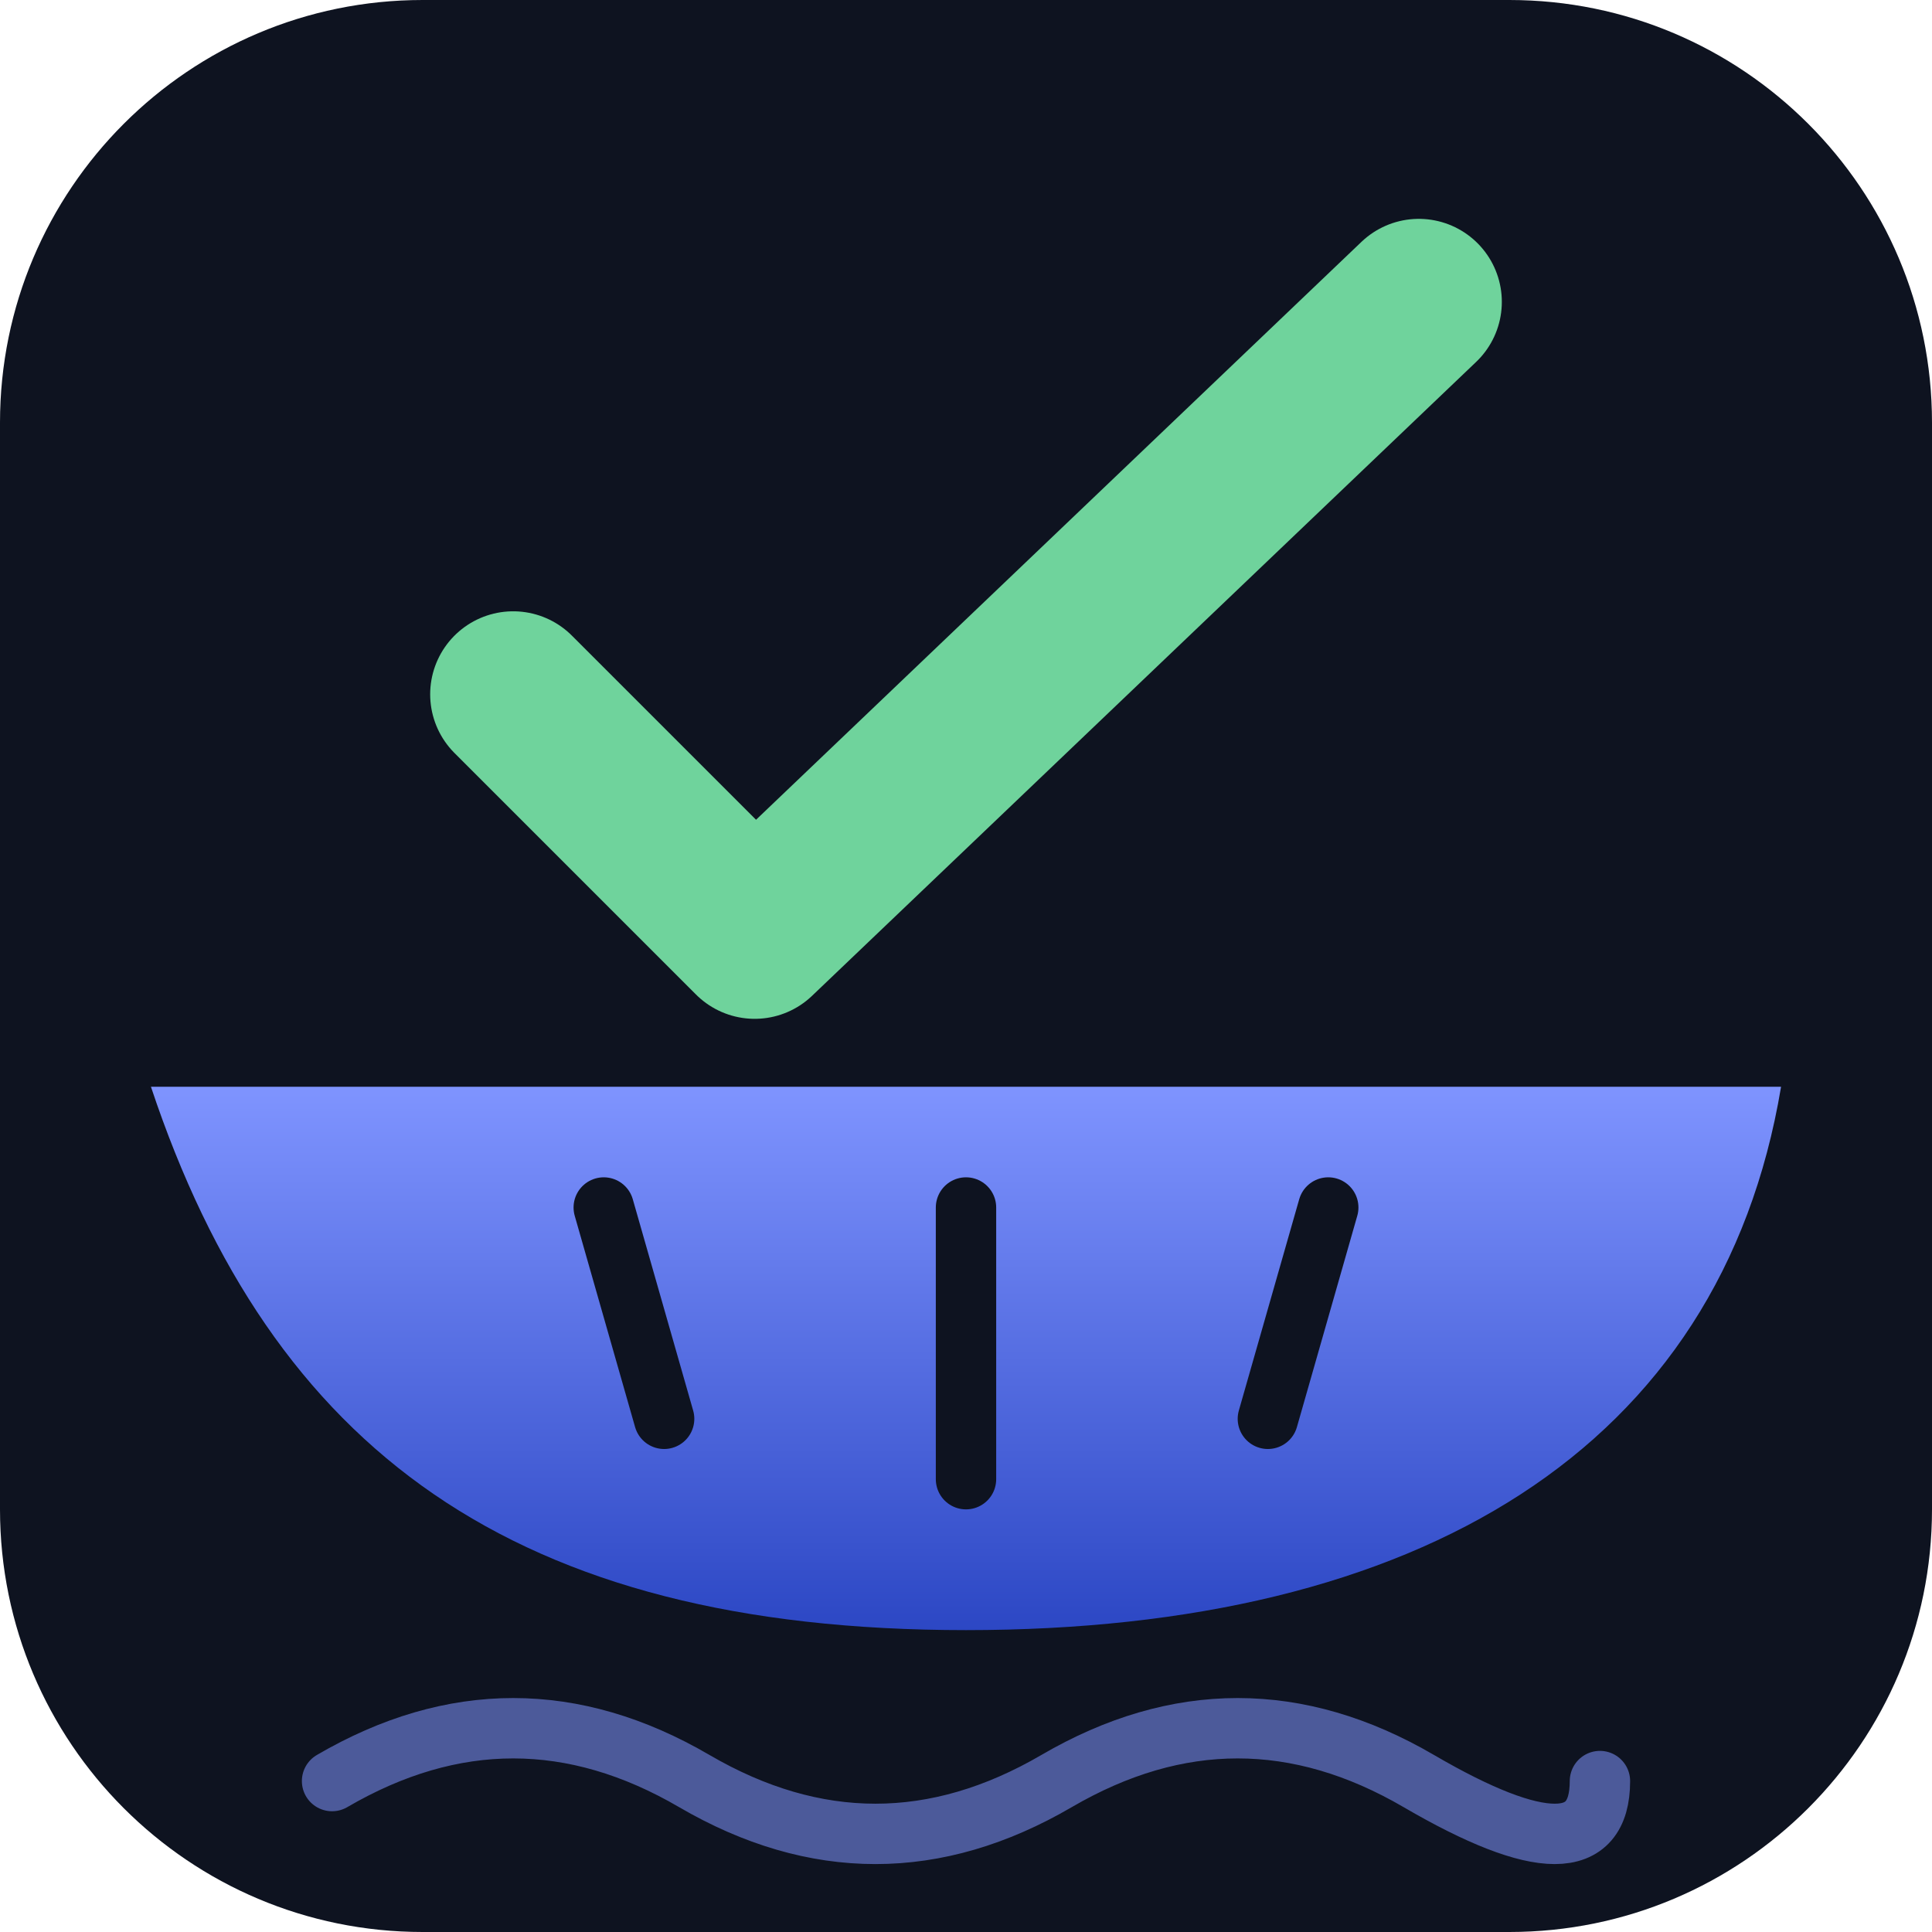
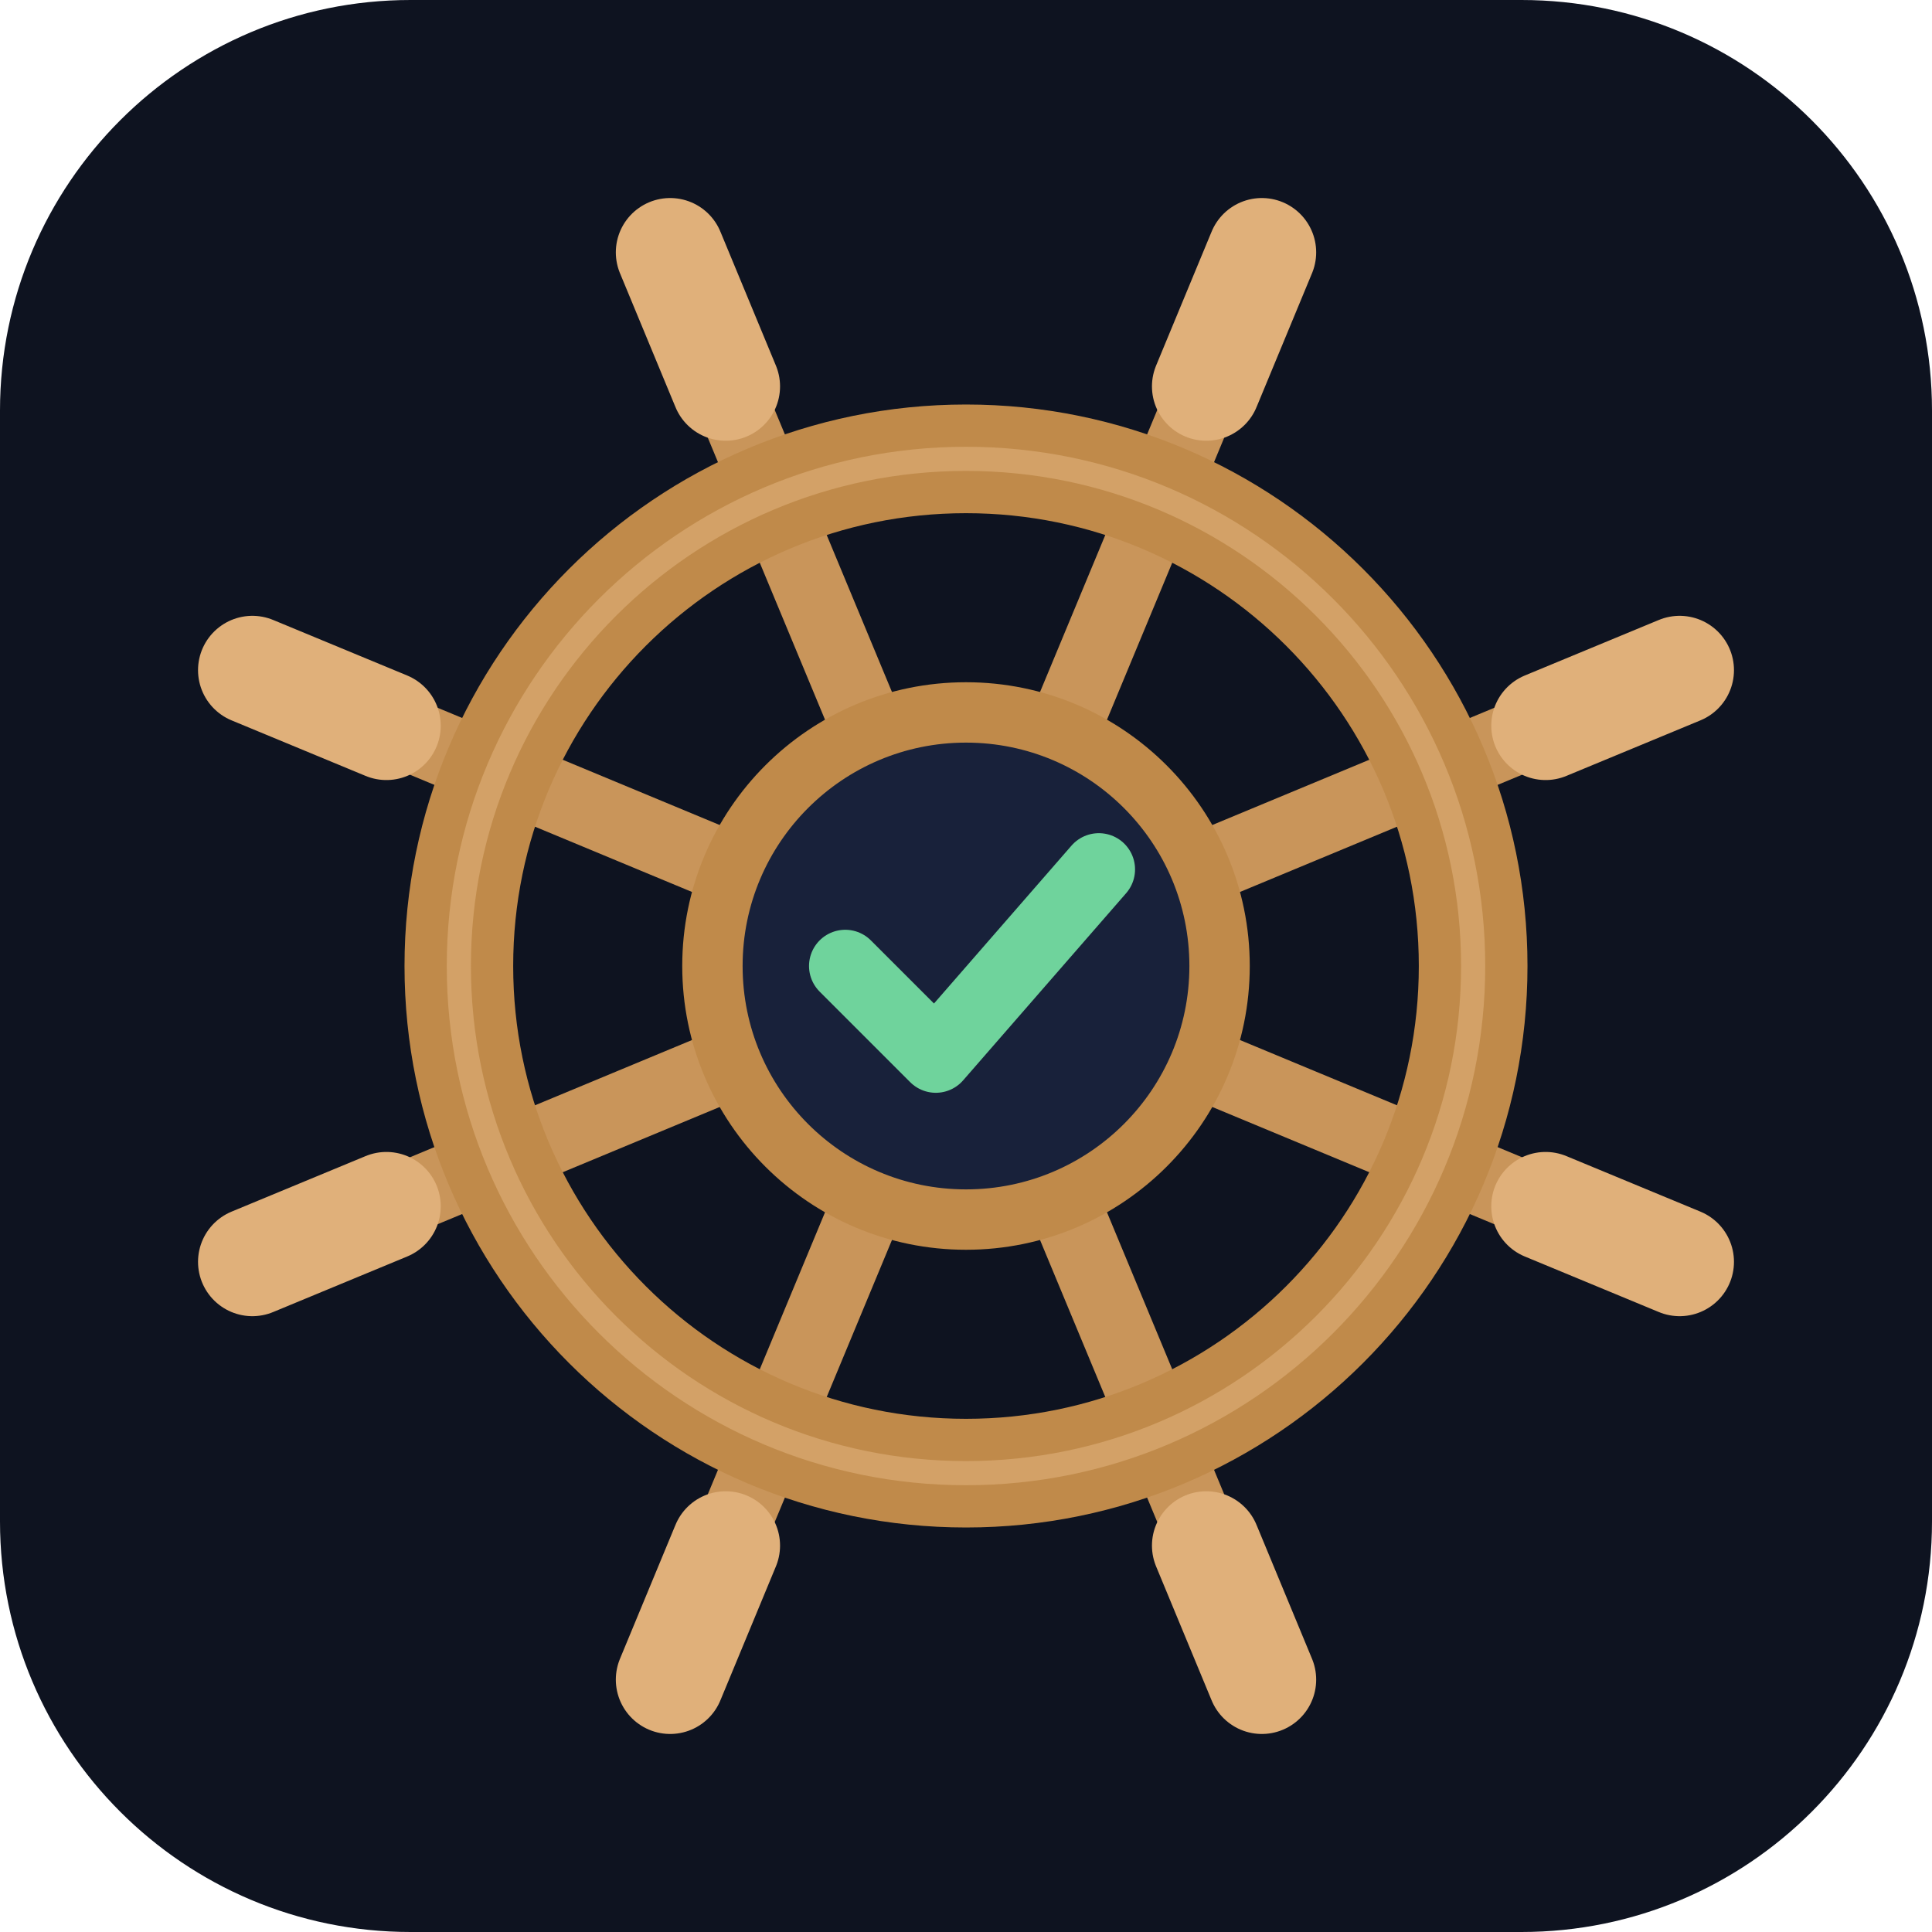
- <svg xmlns="http://www.w3.org/2000/svg" viewBox="0 0 128 128" role="img" aria-labelledby="t">
+ <svg xmlns="http://www.w3.org/2000/svg" viewBox="0 0 160 160" role="img">
  <defs>
-     <linearGradient id="hull" x1="0" y1="0" x2="0" y2="1">
-       <stop offset="0" stop-color="#7F94FF" />
-       <stop offset="1" stop-color="#2C47C4" />
-     </linearGradient>
+     <clipPath id="tile">
+       <rect width="160" height="160" rx="34" />
+     </clipPath>
  </defs>
-   <rect width="128" height="128" rx="28" fill="#0E1320" />
-   <path d="M10 72H118C114 96 94 108 64 108S18 96 10 72Z" fill="url(#hull)" />
-   <g stroke="#0E1320" stroke-width="4" stroke-linecap="round">
-     <line x1="40" y1="80" x2="44" y2="94" />
-     <line x1="64" y1="80" x2="64" y2="98" />
-     <line x1="88" y1="80" x2="84" y2="94" />
+   <rect width="160" height="160" rx="34" fill="#0E1320" />
+   <g clip-path="url(#tile)">
+     <g stroke="#C9955A" stroke-width="6" stroke-linecap="round">
+       <line x1="94.8" y1="86.1" x2="128.0" y2="99.9" />
+       <line x1="86.1" y1="94.8" x2="99.9" y2="128.0" />
+       <line x1="73.9" y1="94.8" x2="60.1" y2="128.0" />
+       <line x1="65.2" y1="86.1" x2="32.0" y2="99.9" />
+       <line x1="65.2" y1="73.9" x2="32.0" y2="60.1" />
+       <line x1="73.9" y1="65.2" x2="60.1" y2="32.0" />
+       <line x1="86.1" y1="65.2" x2="99.9" y2="32.0" />
+       <line x1="94.8" y1="73.9" x2="128.0" y2="60.1" />
+     </g>
+     <g stroke="#E0B07A" stroke-width="9" stroke-linecap="round">
+       <line x1="128.0" y1="99.9" x2="139.1" y2="104.5" />
+       <line x1="99.9" y1="128.0" x2="104.5" y2="139.1" />
+       <line x1="60.1" y1="128.0" x2="55.5" y2="139.1" />
+       <line x1="32.0" y1="99.9" x2="20.9" y2="104.5" />
+       <line x1="32.0" y1="60.1" x2="20.9" y2="55.5" />
+       <line x1="60.1" y1="32.0" x2="55.5" y2="20.9" />
+       <line x1="99.9" y1="32.0" x2="104.5" y2="20.9" />
+       <line x1="128.0" y1="60.1" x2="139.1" y2="55.5" />
+     </g>
+     <circle cx="80" cy="80" r="42" fill="none" stroke="#C08A4A" stroke-width="9" />
+     <circle cx="80" cy="80" r="42" fill="none" stroke="#E0B07A" stroke-width="2" stroke-opacity=".6" />
+     <circle cx="80" cy="80" r="21" fill="#18213A" stroke="#C08A4A" stroke-width="5" />
+     <polyline points="70,80 77.5,87.5 91,72" fill="none" stroke="#6FD39C" stroke-width="6" stroke-linecap="round" stroke-linejoin="round" />
  </g>
-   <polyline points="34,46 50,62 94,20" fill="none" stroke="#6FD39C" stroke-width="11" stroke-linecap="round" stroke-linejoin="round" />
-   <path d="M22 118Q34 111 46 118T70 118T94 118T106 118" fill="none" stroke="#7F94FF" stroke-opacity=".55" stroke-width="4" stroke-linecap="round" />
</svg>
